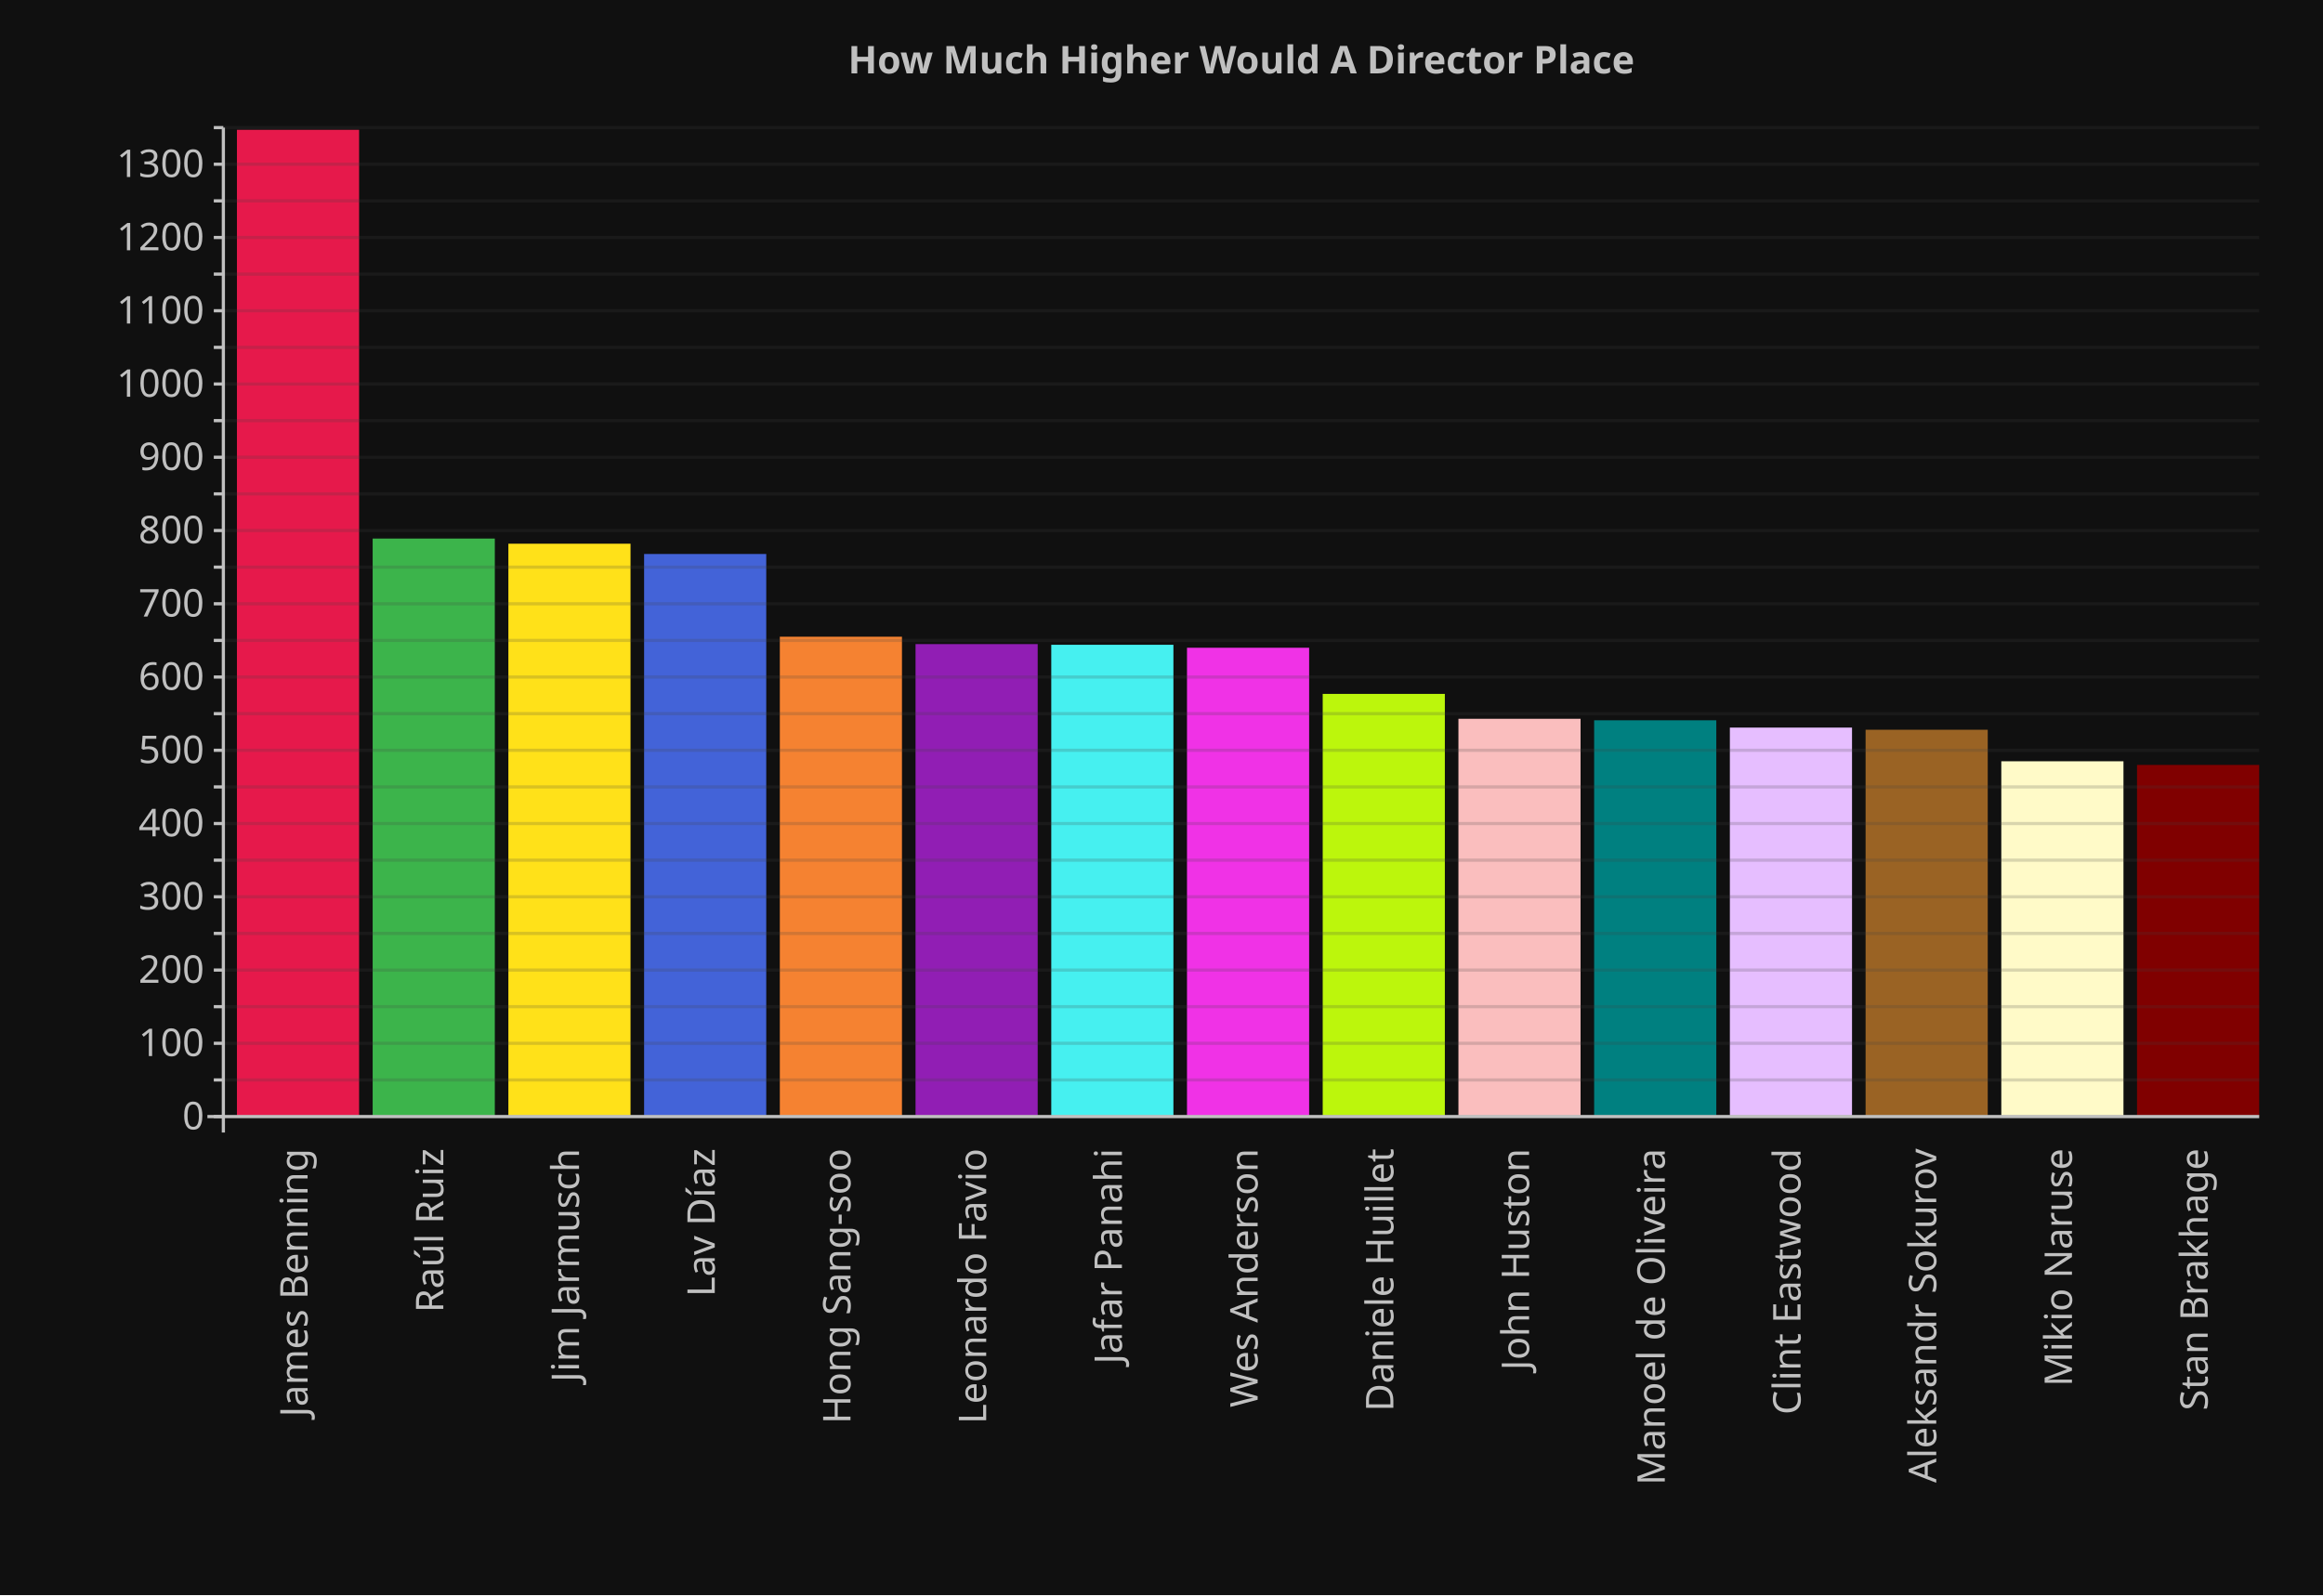
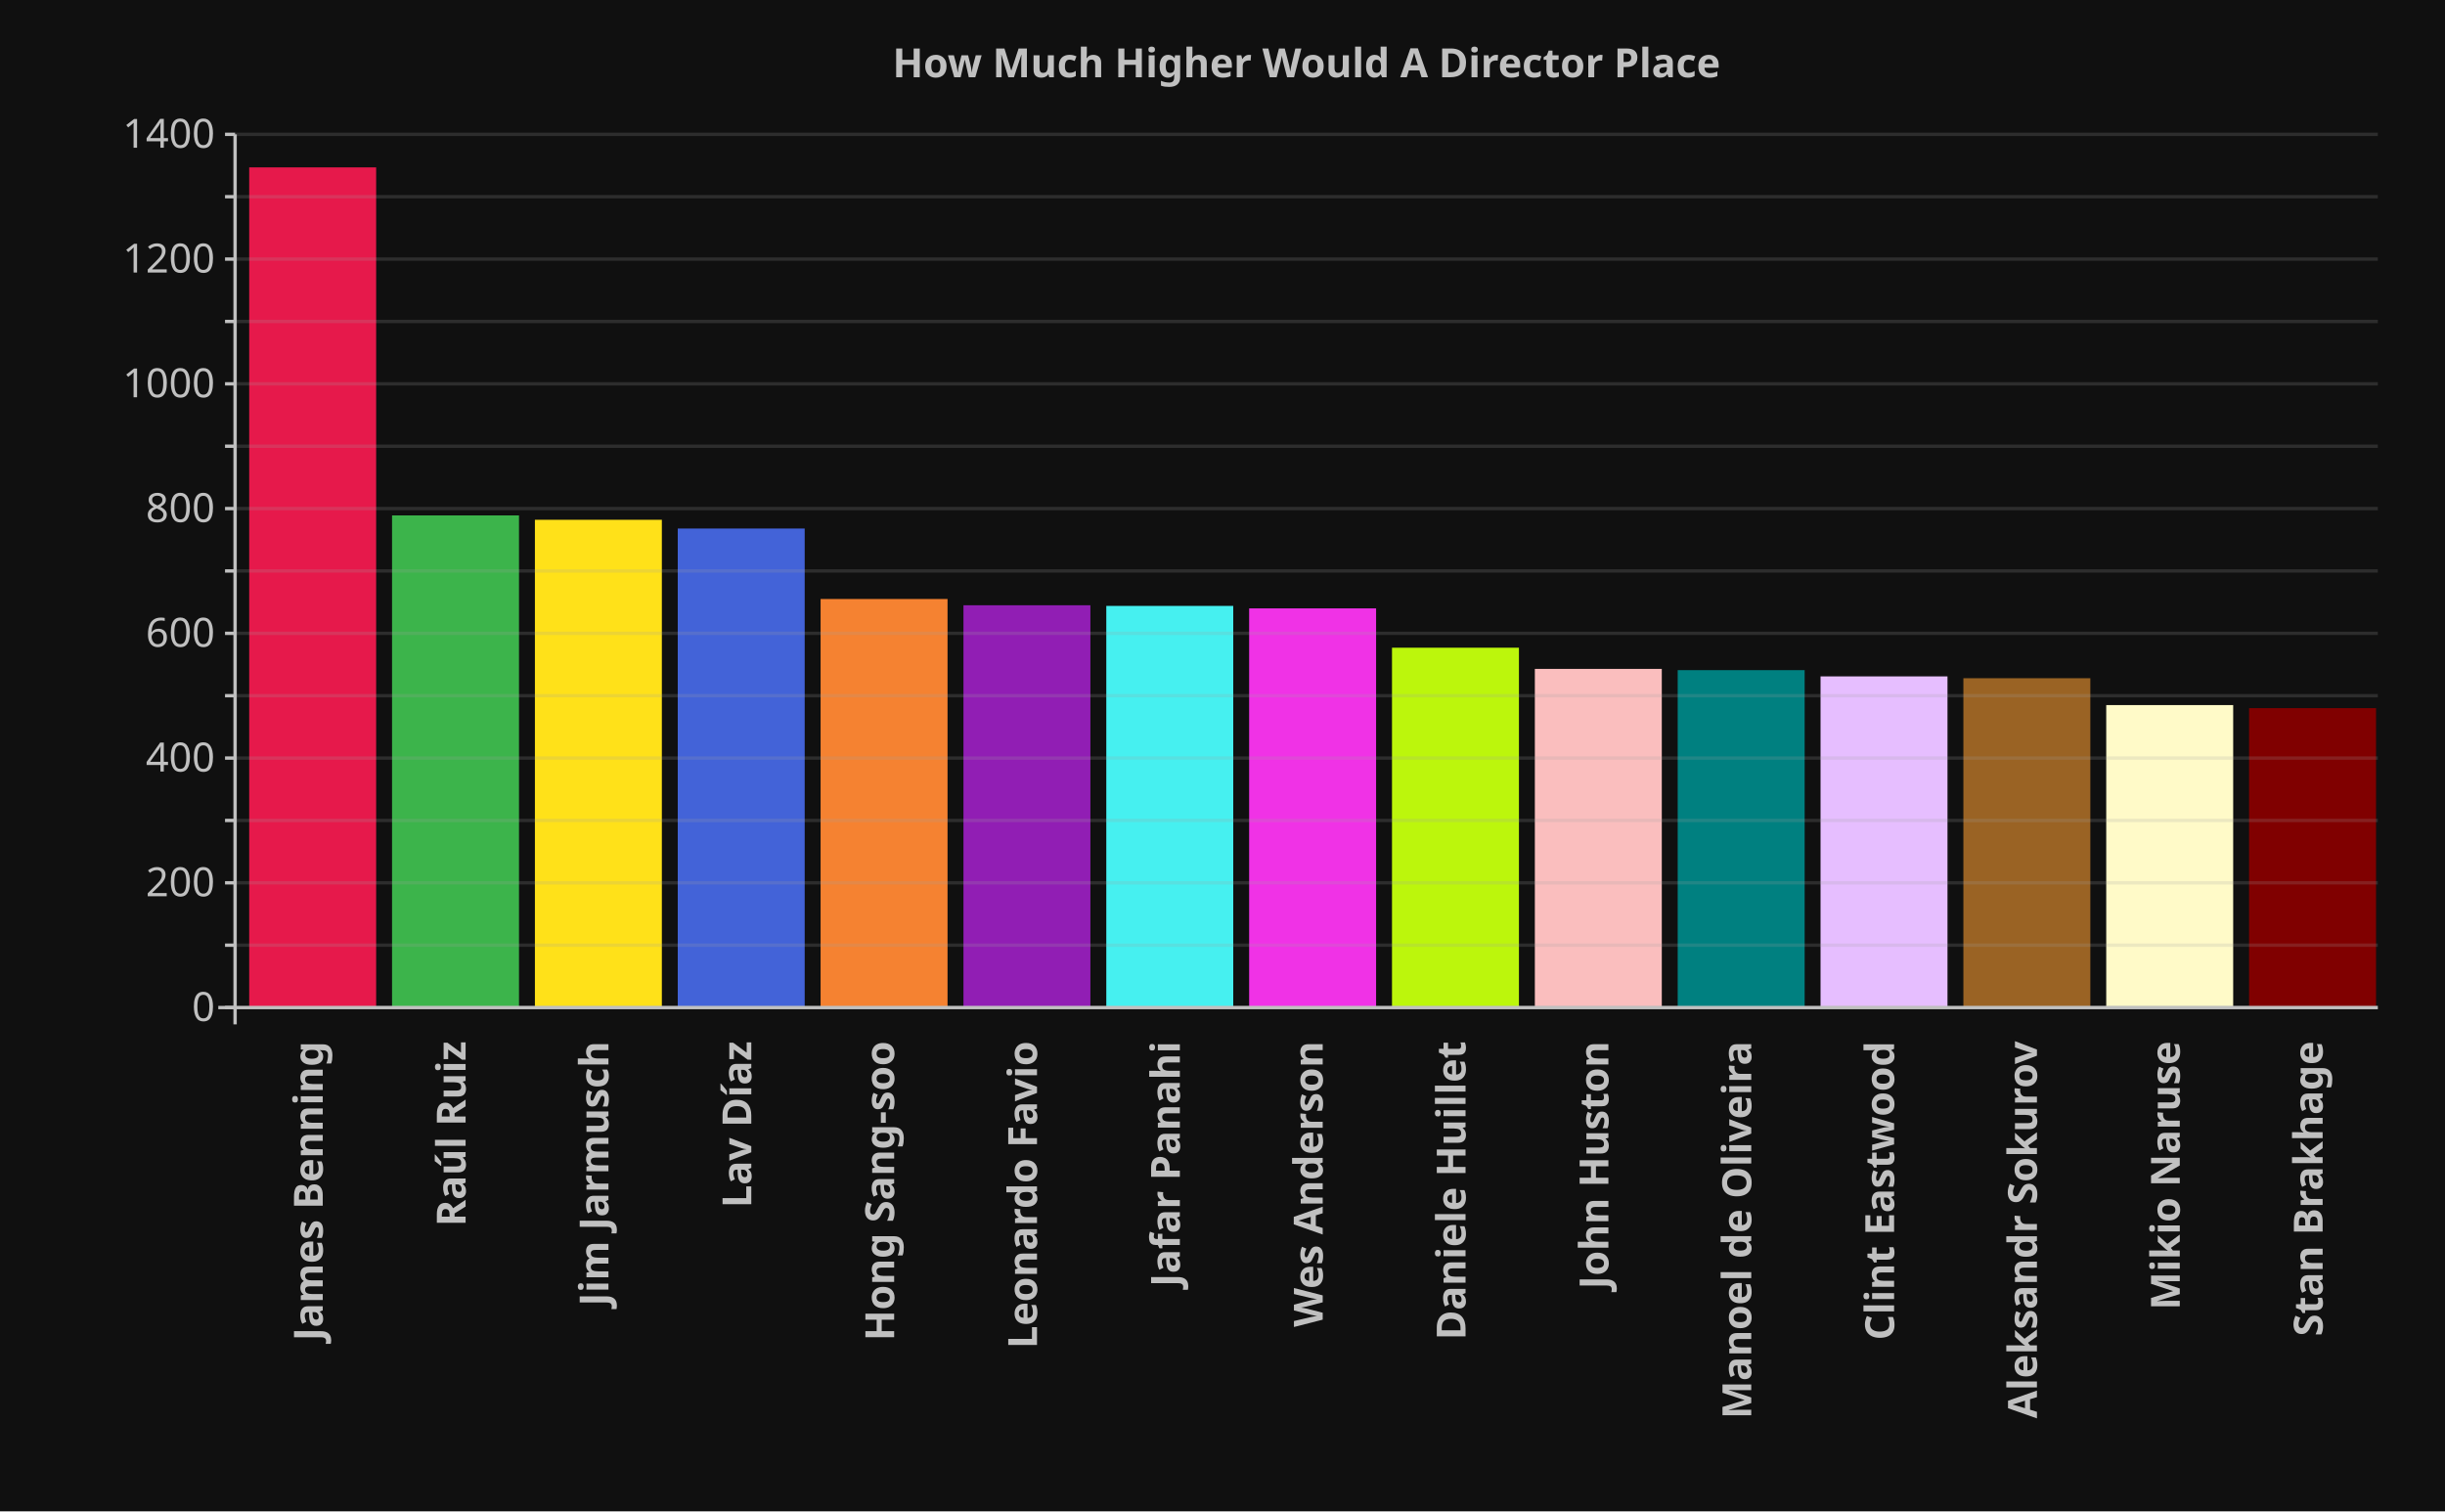
- <svg xmlns="http://www.w3.org/2000/svg" width="728" height="500" version="1.1">
-   <rect width="728" height="500" x="0" y="0" fill="#101010" />
+ <svg xmlns="http://www.w3.org/2000/svg" width="728" height="450" version="1.1">
+   <rect width="728" height="450" x="0" y="0" fill="#101010" />
  <text y="23" x="389" fill="#c0c0c0" font-size="12" font-weight="bold" text-anchor="middle" font-family="sans-serif"> How Much Higher Would A Director Place</text>
  <clipPath id="clip-0">
-     <rect x="70" y="40" width="638" height="310" />
+     <rect x="70" y="40" width="638" height="260" />
  </clipPath>
-   <rect width="38.28" height="309.311" x="74.253" y="40.689" fill="#e6194b" clip-path="url(#clip-0)" />
-   <rect width="38.28" height="181.178" x="116.787" y="168.822" fill="#3cb44b" clip-path="url(#clip-0)" />
-   <rect width="38.28" height="179.57" x="159.32" y="170.43" fill="#ffe119" clip-path="url(#clip-0)" />
-   <rect width="38.28" height="176.356" x="201.853" y="173.644" fill="#4363d8" clip-path="url(#clip-0)" />
-   <rect width="38.28" height="150.407" x="244.387" y="199.593" fill="#f58231" clip-path="url(#clip-0)" />
-   <rect width="38.28" height="148.111" x="286.92" y="201.889" fill="#911eb4" clip-path="url(#clip-0)" />
-   <rect width="38.28" height="147.881" x="329.453" y="202.119" fill="#46f0f0" clip-path="url(#clip-0)" />
-   <rect width="38.28" height="146.963" x="371.987" y="203.037" fill="#f032e6" clip-path="url(#clip-0)" />
-   <rect width="38.28" height="132.496" x="414.52" y="217.504" fill="#bcf60c" clip-path="url(#clip-0)" />
-   <rect width="38.28" height="124.689" x="457.053" y="225.311" fill="#fabebe" clip-path="url(#clip-0)" />
-   <rect width="38.28" height="124.23" x="499.587" y="225.77" fill="#008080" clip-path="url(#clip-0)" />
-   <rect width="38.28" height="121.933" x="542.12" y="228.067" fill="#e6beff" clip-path="url(#clip-0)" />
-   <rect width="38.28" height="121.244" x="584.653" y="228.756" fill="#9a6324" clip-path="url(#clip-0)" />
-   <rect width="38.28" height="111.37" x="627.187" y="238.63" fill="#fffac8" clip-path="url(#clip-0)" />
-   <rect width="38.28" height="110.222" x="669.72" y="239.778" fill="#800000" clip-path="url(#clip-0)" />
-   <text transform="translate(96.39333,360) rotate(-90)" fill="#c0c0c0" font-size="12" text-anchor="end" font-family="sans-serif"> James Benning</text>
-   <text transform="translate(138.9267,360) rotate(-90)" fill="#c0c0c0" font-size="12" text-anchor="end" font-family="sans-serif"> Raúl Ruiz</text>
-   <text transform="translate(181.46,360) rotate(-90)" fill="#c0c0c0" font-size="12" text-anchor="end" font-family="sans-serif"> Jim Jarmusch</text>
-   <text transform="translate(223.9933,360) rotate(-90)" fill="#c0c0c0" font-size="12" text-anchor="end" font-family="sans-serif"> Lav Díaz</text>
-   <text transform="translate(266.5267,360) rotate(-90)" fill="#c0c0c0" font-size="12" text-anchor="end" font-family="sans-serif"> Hong Sang-soo</text>
-   <text transform="translate(309.06,360) rotate(-90)" fill="#c0c0c0" font-size="12" text-anchor="end" font-family="sans-serif"> Leonardo Favio</text>
-   <text transform="translate(351.5933,360) rotate(-90)" fill="#c0c0c0" font-size="12" text-anchor="end" font-family="sans-serif"> Jafar Panahi</text>
-   <text transform="translate(394.1267,360) rotate(-90)" fill="#c0c0c0" font-size="12" text-anchor="end" font-family="sans-serif"> Wes Anderson</text>
-   <text transform="translate(436.66,360) rotate(-90)" fill="#c0c0c0" font-size="12" text-anchor="end" font-family="sans-serif"> Daniele Huillet</text>
-   <text transform="translate(479.1933,360) rotate(-90)" fill="#c0c0c0" font-size="12" text-anchor="end" font-family="sans-serif"> John Huston</text>
-   <text transform="translate(521.7267,360) rotate(-90)" fill="#c0c0c0" font-size="12" text-anchor="end" font-family="sans-serif"> Manoel de Oliveira</text>
-   <text transform="translate(564.26,360) rotate(-90)" fill="#c0c0c0" font-size="12" text-anchor="end" font-family="sans-serif"> Clint Eastwood</text>
-   <text transform="translate(606.7933,360) rotate(-90)" fill="#c0c0c0" font-size="12" text-anchor="end" font-family="sans-serif"> Aleksandr Sokurov</text>
-   <text transform="translate(649.3267,360) rotate(-90)" fill="#c0c0c0" font-size="12" text-anchor="end" font-family="sans-serif"> Mikio Naruse</text>
-   <text transform="translate(691.86,360) rotate(-90)" fill="#c0c0c0" font-size="12" text-anchor="end" font-family="sans-serif"> Stan Brakhage</text>
-   <line x1="70" x2="67" y1="350.0" y2="350.0" stroke="#c0c0c0" />
-   <line x1="70" x2="708" y1="350.0" y2="350.0" opacity="0.2" stroke="#404040" />
-   <text y="354.0" x="64" fill="#c0c0c0" font-size="12" text-anchor="end" font-family="sans-serif"> 0</text>
-   <line x1="70" x2="67" y1="338.519" y2="338.519" stroke="#c0c0c0" />
-   <line x1="70" x2="708" y1="338.519" y2="338.519" opacity="0.2" stroke="#404040" />
-   <line x1="70" x2="67" y1="327.037" y2="327.037" stroke="#c0c0c0" />
-   <line x1="70" x2="708" y1="327.037" y2="327.037" opacity="0.2" stroke="#404040" />
-   <text y="331.037" x="64" fill="#c0c0c0" font-size="12" text-anchor="end" font-family="sans-serif"> 100</text>
-   <line x1="70" x2="67" y1="315.556" y2="315.556" stroke="#c0c0c0" />
-   <line x1="70" x2="708" y1="315.556" y2="315.556" opacity="0.2" stroke="#404040" />
-   <line x1="70" x2="67" y1="304.074" y2="304.074" stroke="#c0c0c0" />
-   <line x1="70" x2="708" y1="304.074" y2="304.074" opacity="0.2" stroke="#404040" />
-   <text y="308.074" x="64" fill="#c0c0c0" font-size="12" text-anchor="end" font-family="sans-serif"> 200</text>
-   <line x1="70" x2="67" y1="292.593" y2="292.593" stroke="#c0c0c0" />
-   <line x1="70" x2="708" y1="292.593" y2="292.593" opacity="0.2" stroke="#404040" />
-   <line x1="70" x2="67" y1="281.111" y2="281.111" stroke="#c0c0c0" />
-   <line x1="70" x2="708" y1="281.111" y2="281.111" opacity="0.2" stroke="#404040" />
-   <text y="285.111" x="64" fill="#c0c0c0" font-size="12" text-anchor="end" font-family="sans-serif"> 300</text>
-   <line x1="70" x2="67" y1="269.63" y2="269.63" stroke="#c0c0c0" />
-   <line x1="70" x2="708" y1="269.63" y2="269.63" opacity="0.2" stroke="#404040" />
-   <line x1="70" x2="67" y1="258.148" y2="258.148" stroke="#c0c0c0" />
-   <line x1="70" x2="708" y1="258.148" y2="258.148" opacity="0.2" stroke="#404040" />
-   <text y="262.148" x="64" fill="#c0c0c0" font-size="12" text-anchor="end" font-family="sans-serif"> 400</text>
-   <line x1="70" x2="67" y1="246.667" y2="246.667" stroke="#c0c0c0" />
-   <line x1="70" x2="708" y1="246.667" y2="246.667" opacity="0.2" stroke="#404040" />
-   <line x1="70" x2="67" y1="235.185" y2="235.185" stroke="#c0c0c0" />
-   <line x1="70" x2="708" y1="235.185" y2="235.185" opacity="0.2" stroke="#404040" />
-   <text y="239.185" x="64" fill="#c0c0c0" font-size="12" text-anchor="end" font-family="sans-serif"> 500</text>
-   <line x1="70" x2="67" y1="223.704" y2="223.704" stroke="#c0c0c0" />
-   <line x1="70" x2="708" y1="223.704" y2="223.704" opacity="0.2" stroke="#404040" />
-   <line x1="70" x2="67" y1="212.222" y2="212.222" stroke="#c0c0c0" />
-   <line x1="70" x2="708" y1="212.222" y2="212.222" opacity="0.2" stroke="#404040" />
-   <text y="216.222" x="64" fill="#c0c0c0" font-size="12" text-anchor="end" font-family="sans-serif"> 600</text>
-   <line x1="70" x2="67" y1="200.741" y2="200.741" stroke="#c0c0c0" />
-   <line x1="70" x2="708" y1="200.741" y2="200.741" opacity="0.2" stroke="#404040" />
-   <line x1="70" x2="67" y1="189.259" y2="189.259" stroke="#c0c0c0" />
-   <line x1="70" x2="708" y1="189.259" y2="189.259" opacity="0.2" stroke="#404040" />
-   <text y="193.259" x="64" fill="#c0c0c0" font-size="12" text-anchor="end" font-family="sans-serif"> 700</text>
-   <line x1="70" x2="67" y1="177.778" y2="177.778" stroke="#c0c0c0" />
-   <line x1="70" x2="708" y1="177.778" y2="177.778" opacity="0.2" stroke="#404040" />
-   <line x1="70" x2="67" y1="166.296" y2="166.296" stroke="#c0c0c0" />
-   <line x1="70" x2="708" y1="166.296" y2="166.296" opacity="0.2" stroke="#404040" />
-   <text y="170.296" x="64" fill="#c0c0c0" font-size="12" text-anchor="end" font-family="sans-serif"> 800</text>
-   <line x1="70" x2="67" y1="154.815" y2="154.815" stroke="#c0c0c0" />
-   <line x1="70" x2="708" y1="154.815" y2="154.815" opacity="0.2" stroke="#404040" />
-   <line x1="70" x2="67" y1="143.333" y2="143.333" stroke="#c0c0c0" />
-   <line x1="70" x2="708" y1="143.333" y2="143.333" opacity="0.2" stroke="#404040" />
-   <text y="147.333" x="64" fill="#c0c0c0" font-size="12" text-anchor="end" font-family="sans-serif"> 900</text>
-   <line x1="70" x2="67" y1="131.852" y2="131.852" stroke="#c0c0c0" />
-   <line x1="70" x2="708" y1="131.852" y2="131.852" opacity="0.2" stroke="#404040" />
-   <line x1="70" x2="67" y1="120.37" y2="120.37" stroke="#c0c0c0" />
-   <line x1="70" x2="708" y1="120.37" y2="120.37" opacity="0.2" stroke="#404040" />
-   <text y="124.37" x="64" fill="#c0c0c0" font-size="12" text-anchor="end" font-family="sans-serif"> 1000</text>
-   <line x1="70" x2="67" y1="108.889" y2="108.889" stroke="#c0c0c0" />
-   <line x1="70" x2="708" y1="108.889" y2="108.889" opacity="0.2" stroke="#404040" />
-   <line x1="70" x2="67" y1="97.407" y2="97.407" stroke="#c0c0c0" />
-   <line x1="70" x2="708" y1="97.407" y2="97.407" opacity="0.2" stroke="#404040" />
-   <text y="101.407" x="64" fill="#c0c0c0" font-size="12" text-anchor="end" font-family="sans-serif"> 1100</text>
-   <line x1="70" x2="67" y1="85.926" y2="85.926" stroke="#c0c0c0" />
-   <line x1="70" x2="708" y1="85.926" y2="85.926" opacity="0.2" stroke="#404040" />
-   <line x1="70" x2="67" y1="74.444" y2="74.444" stroke="#c0c0c0" />
-   <line x1="70" x2="708" y1="74.444" y2="74.444" opacity="0.2" stroke="#404040" />
-   <text y="78.444" x="64" fill="#c0c0c0" font-size="12" text-anchor="end" font-family="sans-serif"> 1200</text>
-   <line x1="70" x2="67" y1="62.963" y2="62.963" stroke="#c0c0c0" />
-   <line x1="70" x2="708" y1="62.963" y2="62.963" opacity="0.2" stroke="#404040" />
-   <line x1="70" x2="67" y1="51.481" y2="51.481" stroke="#c0c0c0" />
-   <line x1="70" x2="708" y1="51.481" y2="51.481" opacity="0.2" stroke="#404040" />
-   <text y="55.481" x="64" fill="#c0c0c0" font-size="12" text-anchor="end" font-family="sans-serif"> 1300</text>
+   <rect width="37.8" height="250.157" x="74.2" y="49.843" fill="#e6194b" clip-path="url(#clip-0)" />
+   <rect width="37.8" height="146.529" x="116.733" y="153.471" fill="#3cb44b" clip-path="url(#clip-0)" />
+   <rect width="37.8" height="145.229" x="159.267" y="154.771" fill="#ffe119" clip-path="url(#clip-0)" />
+   <rect width="37.8" height="142.629" x="201.8" y="157.371" fill="#4363d8" clip-path="url(#clip-0)" />
+   <rect width="37.8" height="121.643" x="244.333" y="178.357" fill="#f58231" clip-path="url(#clip-0)" />
+   <rect width="37.8" height="119.786" x="286.867" y="180.214" fill="#911eb4" clip-path="url(#clip-0)" />
+   <rect width="37.8" height="119.6" x="329.4" y="180.4" fill="#46f0f0" clip-path="url(#clip-0)" />
+   <rect width="37.8" height="118.857" x="371.933" y="181.143" fill="#f032e6" clip-path="url(#clip-0)" />
+   <rect width="37.8" height="107.157" x="414.467" y="192.843" fill="#bcf60c" clip-path="url(#clip-0)" />
+   <rect width="37.8" height="100.843" x="457.0" y="199.157" fill="#fabebe" clip-path="url(#clip-0)" />
+   <rect width="37.8" height="100.471" x="499.533" y="199.529" fill="#008080" clip-path="url(#clip-0)" />
+   <rect width="37.8" height="98.614" x="542.067" y="201.386" fill="#e6beff" clip-path="url(#clip-0)" />
+   <rect width="37.8" height="98.057" x="584.6" y="201.943" fill="#9a6324" clip-path="url(#clip-0)" />
+   <rect width="37.8" height="90.071" x="627.133" y="209.929" fill="#fffac8" clip-path="url(#clip-0)" />
+   <rect width="37.8" height="89.143" x="669.667" y="210.857" fill="#800000" clip-path="url(#clip-0)" />
+   <text transform="translate(96.1,310) rotate(-90)" fill="#c0c0c0" font-weight="bold" font-size="12" text-anchor="end" font-family="sans-serif"> James Benning</text>
+   <text transform="translate(138.6333,310) rotate(-90)" fill="#c0c0c0" font-weight="bold" font-size="12" text-anchor="end" font-family="sans-serif"> Raúl Ruiz</text>
+   <text transform="translate(181.1667,310) rotate(-90)" fill="#c0c0c0" font-weight="bold" font-size="12" text-anchor="end" font-family="sans-serif"> Jim Jarmusch</text>
+   <text transform="translate(223.7,310) rotate(-90)" fill="#c0c0c0" font-weight="bold" font-size="12" text-anchor="end" font-family="sans-serif"> Lav Díaz</text>
+   <text transform="translate(266.2333,310) rotate(-90)" fill="#c0c0c0" font-weight="bold" font-size="12" text-anchor="end" font-family="sans-serif"> Hong Sang-soo</text>
+   <text transform="translate(308.7667,310) rotate(-90)" fill="#c0c0c0" font-weight="bold" font-size="12" text-anchor="end" font-family="sans-serif"> Leonardo Favio</text>
+   <text transform="translate(351.3,310) rotate(-90)" fill="#c0c0c0" font-weight="bold" font-size="12" text-anchor="end" font-family="sans-serif"> Jafar Panahi</text>
+   <text transform="translate(393.8333,310) rotate(-90)" fill="#c0c0c0" font-weight="bold" font-size="12" text-anchor="end" font-family="sans-serif"> Wes Anderson</text>
+   <text transform="translate(436.3667,310) rotate(-90)" fill="#c0c0c0" font-weight="bold" font-size="12" text-anchor="end" font-family="sans-serif"> Daniele Huillet</text>
+   <text transform="translate(478.9,310) rotate(-90)" fill="#c0c0c0" font-weight="bold" font-size="12" text-anchor="end" font-family="sans-serif"> John Huston</text>
+   <text transform="translate(521.4333,310) rotate(-90)" fill="#c0c0c0" font-weight="bold" font-size="12" text-anchor="end" font-family="sans-serif"> Manoel de Oliveira</text>
+   <text transform="translate(563.9667,310) rotate(-90)" fill="#c0c0c0" font-weight="bold" font-size="12" text-anchor="end" font-family="sans-serif"> Clint Eastwood</text>
+   <text transform="translate(606.5,310) rotate(-90)" fill="#c0c0c0" font-weight="bold" font-size="12" text-anchor="end" font-family="sans-serif"> Aleksandr Sokurov</text>
+   <text transform="translate(649.0333,310) rotate(-90)" fill="#c0c0c0" font-weight="bold" font-size="12" text-anchor="end" font-family="sans-serif"> Mikio Naruse</text>
+   <text transform="translate(691.5667,310) rotate(-90)" fill="#c0c0c0" font-weight="bold" font-size="12" text-anchor="end" font-family="sans-serif"> Stan Brakhage</text>
+   <line x1="70" x2="67" y1="300.0" y2="300.0" stroke="#c0c0c0" />
+   <line x1="70" x2="708" y1="300.0" y2="300.0" opacity="0.2" stroke="#a0a0a0" />
+   <text y="304.0" x="64" fill="#c0c0c0" font-size="12" text-anchor="end" font-family="sans-serif"> 0</text>
+   <line x1="70" x2="67" y1="281.429" y2="281.429" stroke="#c0c0c0" />
+   <line x1="70" x2="708" y1="281.429" y2="281.429" opacity="0.2" stroke="#a0a0a0" />
+   <line x1="70" x2="67" y1="262.857" y2="262.857" stroke="#c0c0c0" />
+   <line x1="70" x2="708" y1="262.857" y2="262.857" opacity="0.2" stroke="#a0a0a0" />
+   <text y="266.857" x="64" fill="#c0c0c0" font-size="12" text-anchor="end" font-family="sans-serif"> 200</text>
+   <line x1="70" x2="67" y1="244.286" y2="244.286" stroke="#c0c0c0" />
+   <line x1="70" x2="708" y1="244.286" y2="244.286" opacity="0.2" stroke="#a0a0a0" />
+   <line x1="70" x2="67" y1="225.714" y2="225.714" stroke="#c0c0c0" />
+   <line x1="70" x2="708" y1="225.714" y2="225.714" opacity="0.2" stroke="#a0a0a0" />
+   <text y="229.714" x="64" fill="#c0c0c0" font-size="12" text-anchor="end" font-family="sans-serif"> 400</text>
+   <line x1="70" x2="67" y1="207.143" y2="207.143" stroke="#c0c0c0" />
+   <line x1="70" x2="708" y1="207.143" y2="207.143" opacity="0.2" stroke="#a0a0a0" />
+   <line x1="70" x2="67" y1="188.571" y2="188.571" stroke="#c0c0c0" />
+   <line x1="70" x2="708" y1="188.571" y2="188.571" opacity="0.2" stroke="#a0a0a0" />
+   <text y="192.571" x="64" fill="#c0c0c0" font-size="12" text-anchor="end" font-family="sans-serif"> 600</text>
+   <line x1="70" x2="67" y1="170.0" y2="170.0" stroke="#c0c0c0" />
+   <line x1="70" x2="708" y1="170.0" y2="170.0" opacity="0.2" stroke="#a0a0a0" />
+   <line x1="70" x2="67" y1="151.429" y2="151.429" stroke="#c0c0c0" />
+   <line x1="70" x2="708" y1="151.429" y2="151.429" opacity="0.2" stroke="#a0a0a0" />
+   <text y="155.429" x="64" fill="#c0c0c0" font-size="12" text-anchor="end" font-family="sans-serif"> 800</text>
+   <line x1="70" x2="67" y1="132.857" y2="132.857" stroke="#c0c0c0" />
+   <line x1="70" x2="708" y1="132.857" y2="132.857" opacity="0.2" stroke="#a0a0a0" />
+   <line x1="70" x2="67" y1="114.286" y2="114.286" stroke="#c0c0c0" />
+   <line x1="70" x2="708" y1="114.286" y2="114.286" opacity="0.2" stroke="#a0a0a0" />
+   <text y="118.286" x="64" fill="#c0c0c0" font-size="12" text-anchor="end" font-family="sans-serif"> 1000</text>
+   <line x1="70" x2="67" y1="95.714" y2="95.714" stroke="#c0c0c0" />
+   <line x1="70" x2="708" y1="95.714" y2="95.714" opacity="0.2" stroke="#a0a0a0" />
+   <line x1="70" x2="67" y1="77.143" y2="77.143" stroke="#c0c0c0" />
+   <line x1="70" x2="708" y1="77.143" y2="77.143" opacity="0.2" stroke="#a0a0a0" />
+   <text y="81.143" x="64" fill="#c0c0c0" font-size="12" text-anchor="end" font-family="sans-serif"> 1200</text>
+   <line x1="70" x2="67" y1="58.571" y2="58.571" stroke="#c0c0c0" />
+   <line x1="70" x2="708" y1="58.571" y2="58.571" opacity="0.2" stroke="#a0a0a0" />
  <line x1="70" x2="67" y1="40.0" y2="40.0" stroke="#c0c0c0" />
-   <line x1="70" x2="708" y1="40.0" y2="40.0" opacity="0.2" stroke="#404040" />
-   <line x1="70" x2="70" y1="40" y2="355" stroke="#c0c0c0" />
-   <line x1="65" x2="708" y1="350" y2="350" stroke="#c0c0c0" />
+   <line x1="70" x2="708" y1="40.0" y2="40.0" opacity="0.2" stroke="#a0a0a0" />
+   <text y="44.0" x="64" fill="#c0c0c0" font-size="12" text-anchor="end" font-family="sans-serif"> 1400</text>
+   <line x1="70" x2="70" y1="40" y2="305" stroke="#c0c0c0" />
+   <line x1="65" x2="708" y1="300" y2="300" stroke="#c0c0c0" />
</svg>
